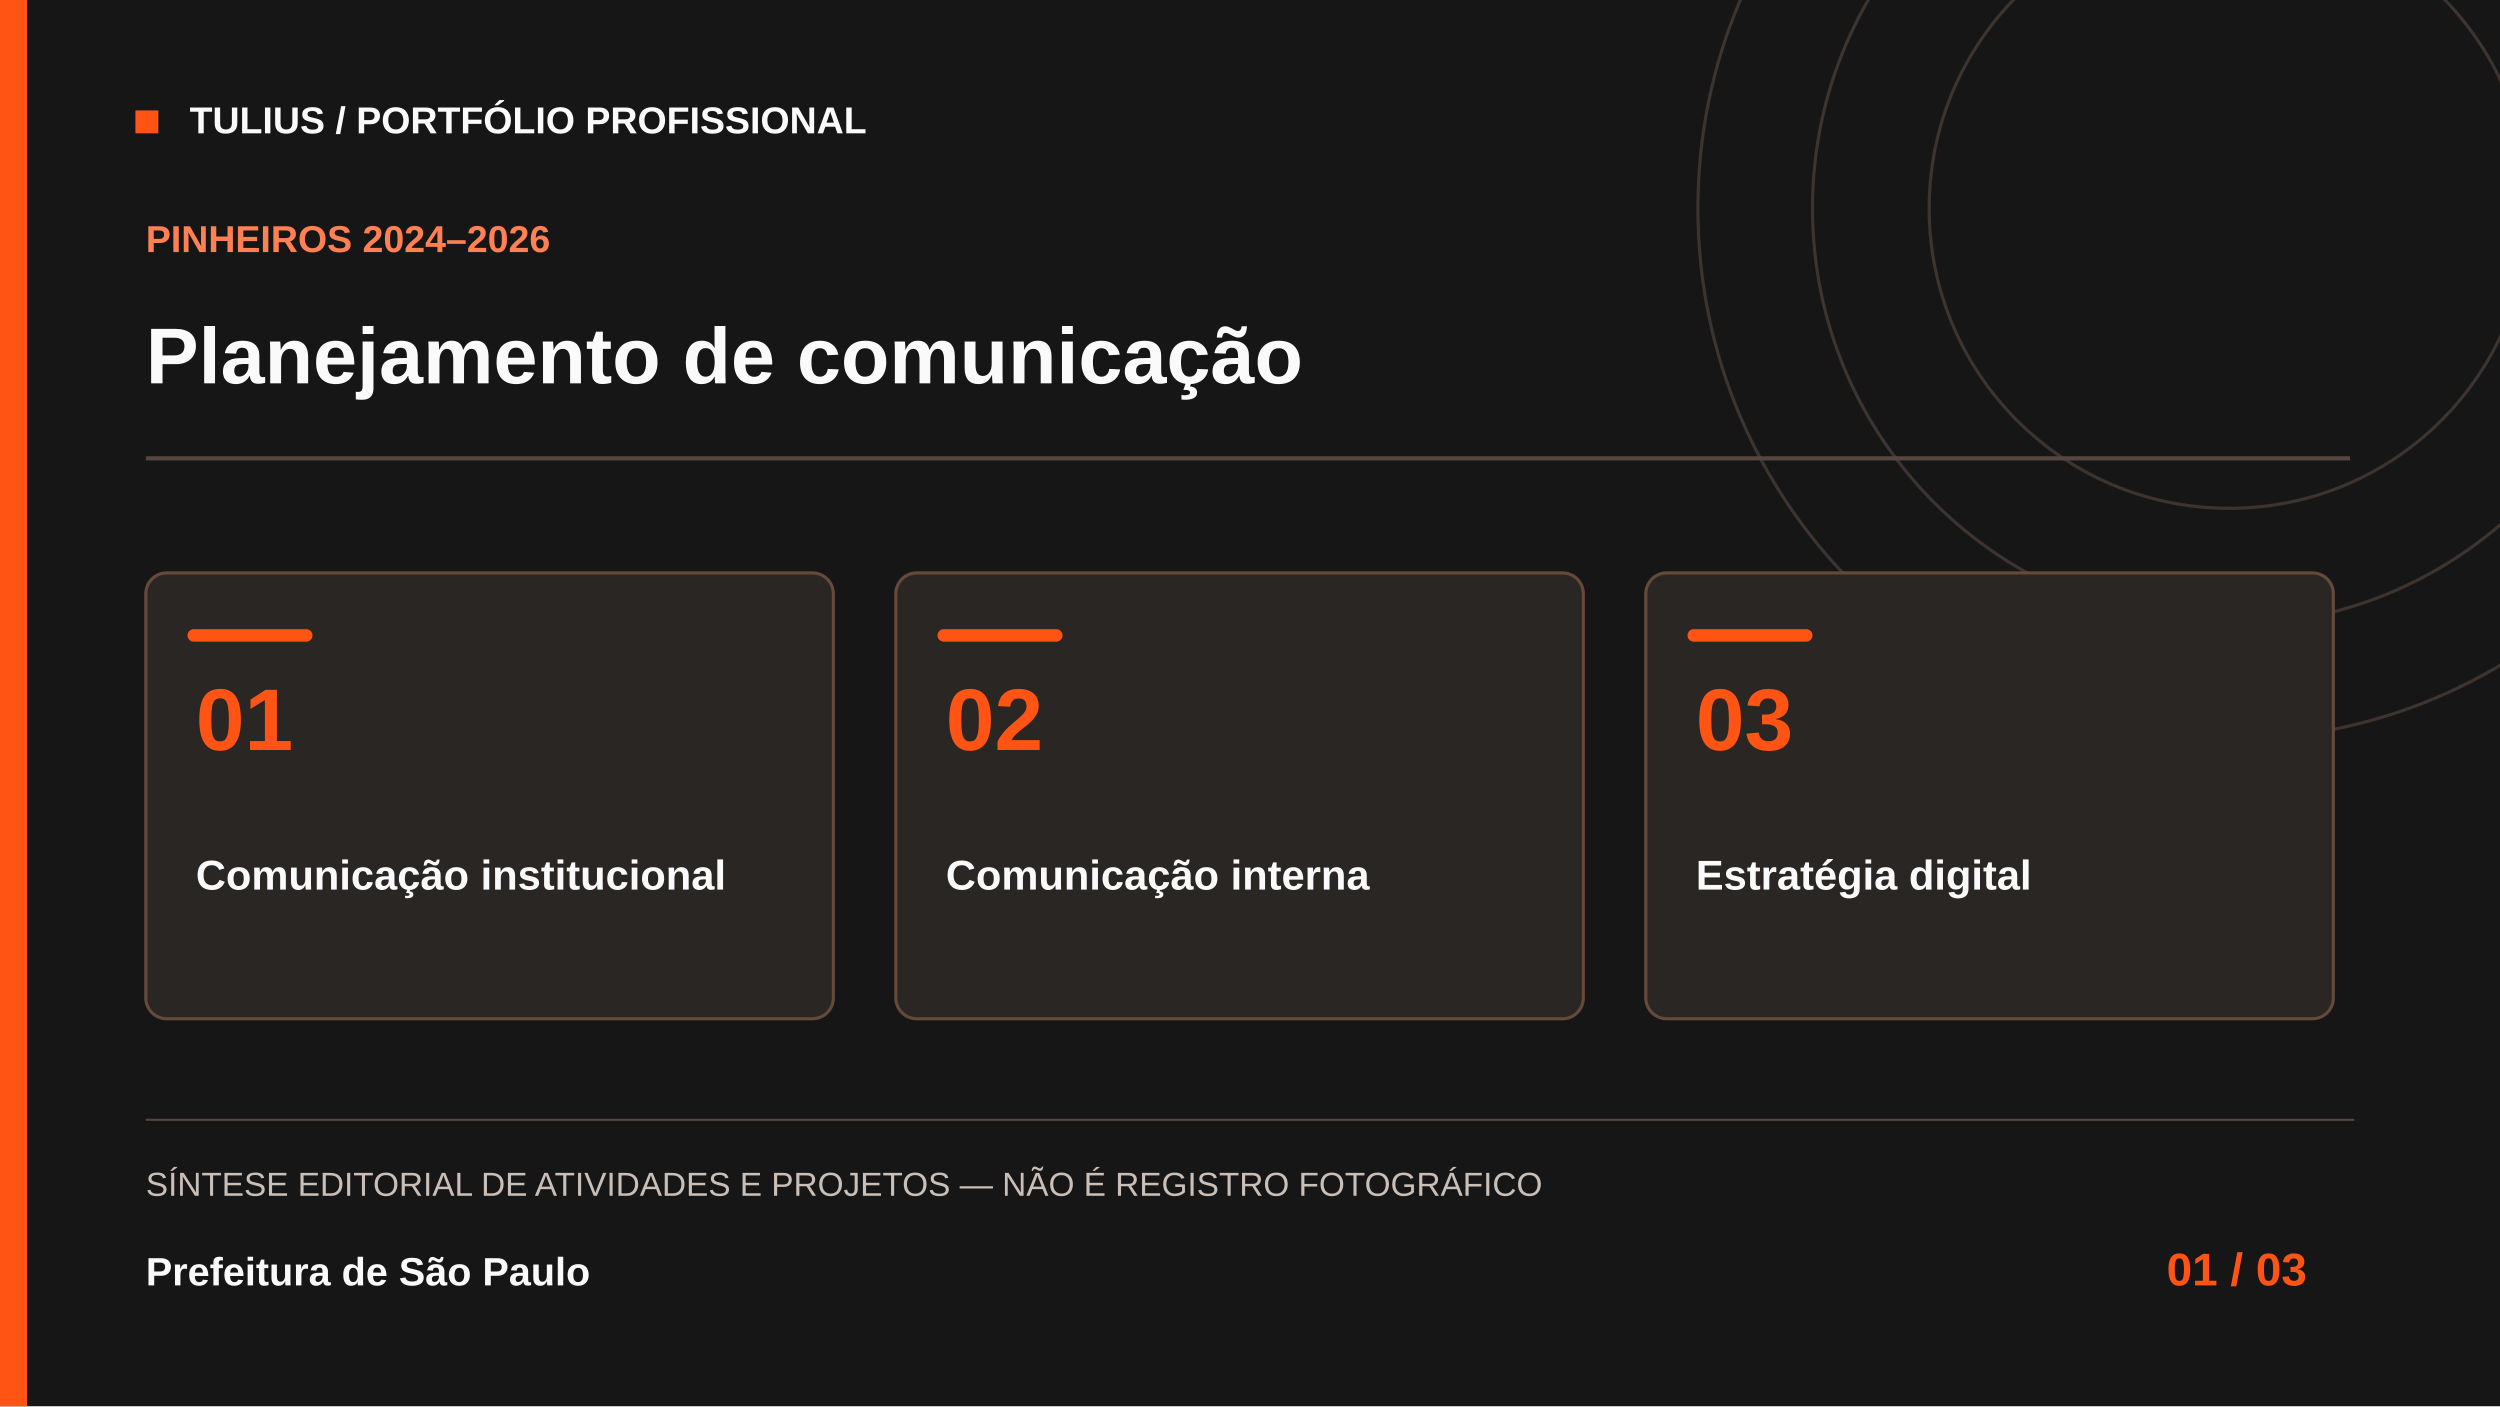
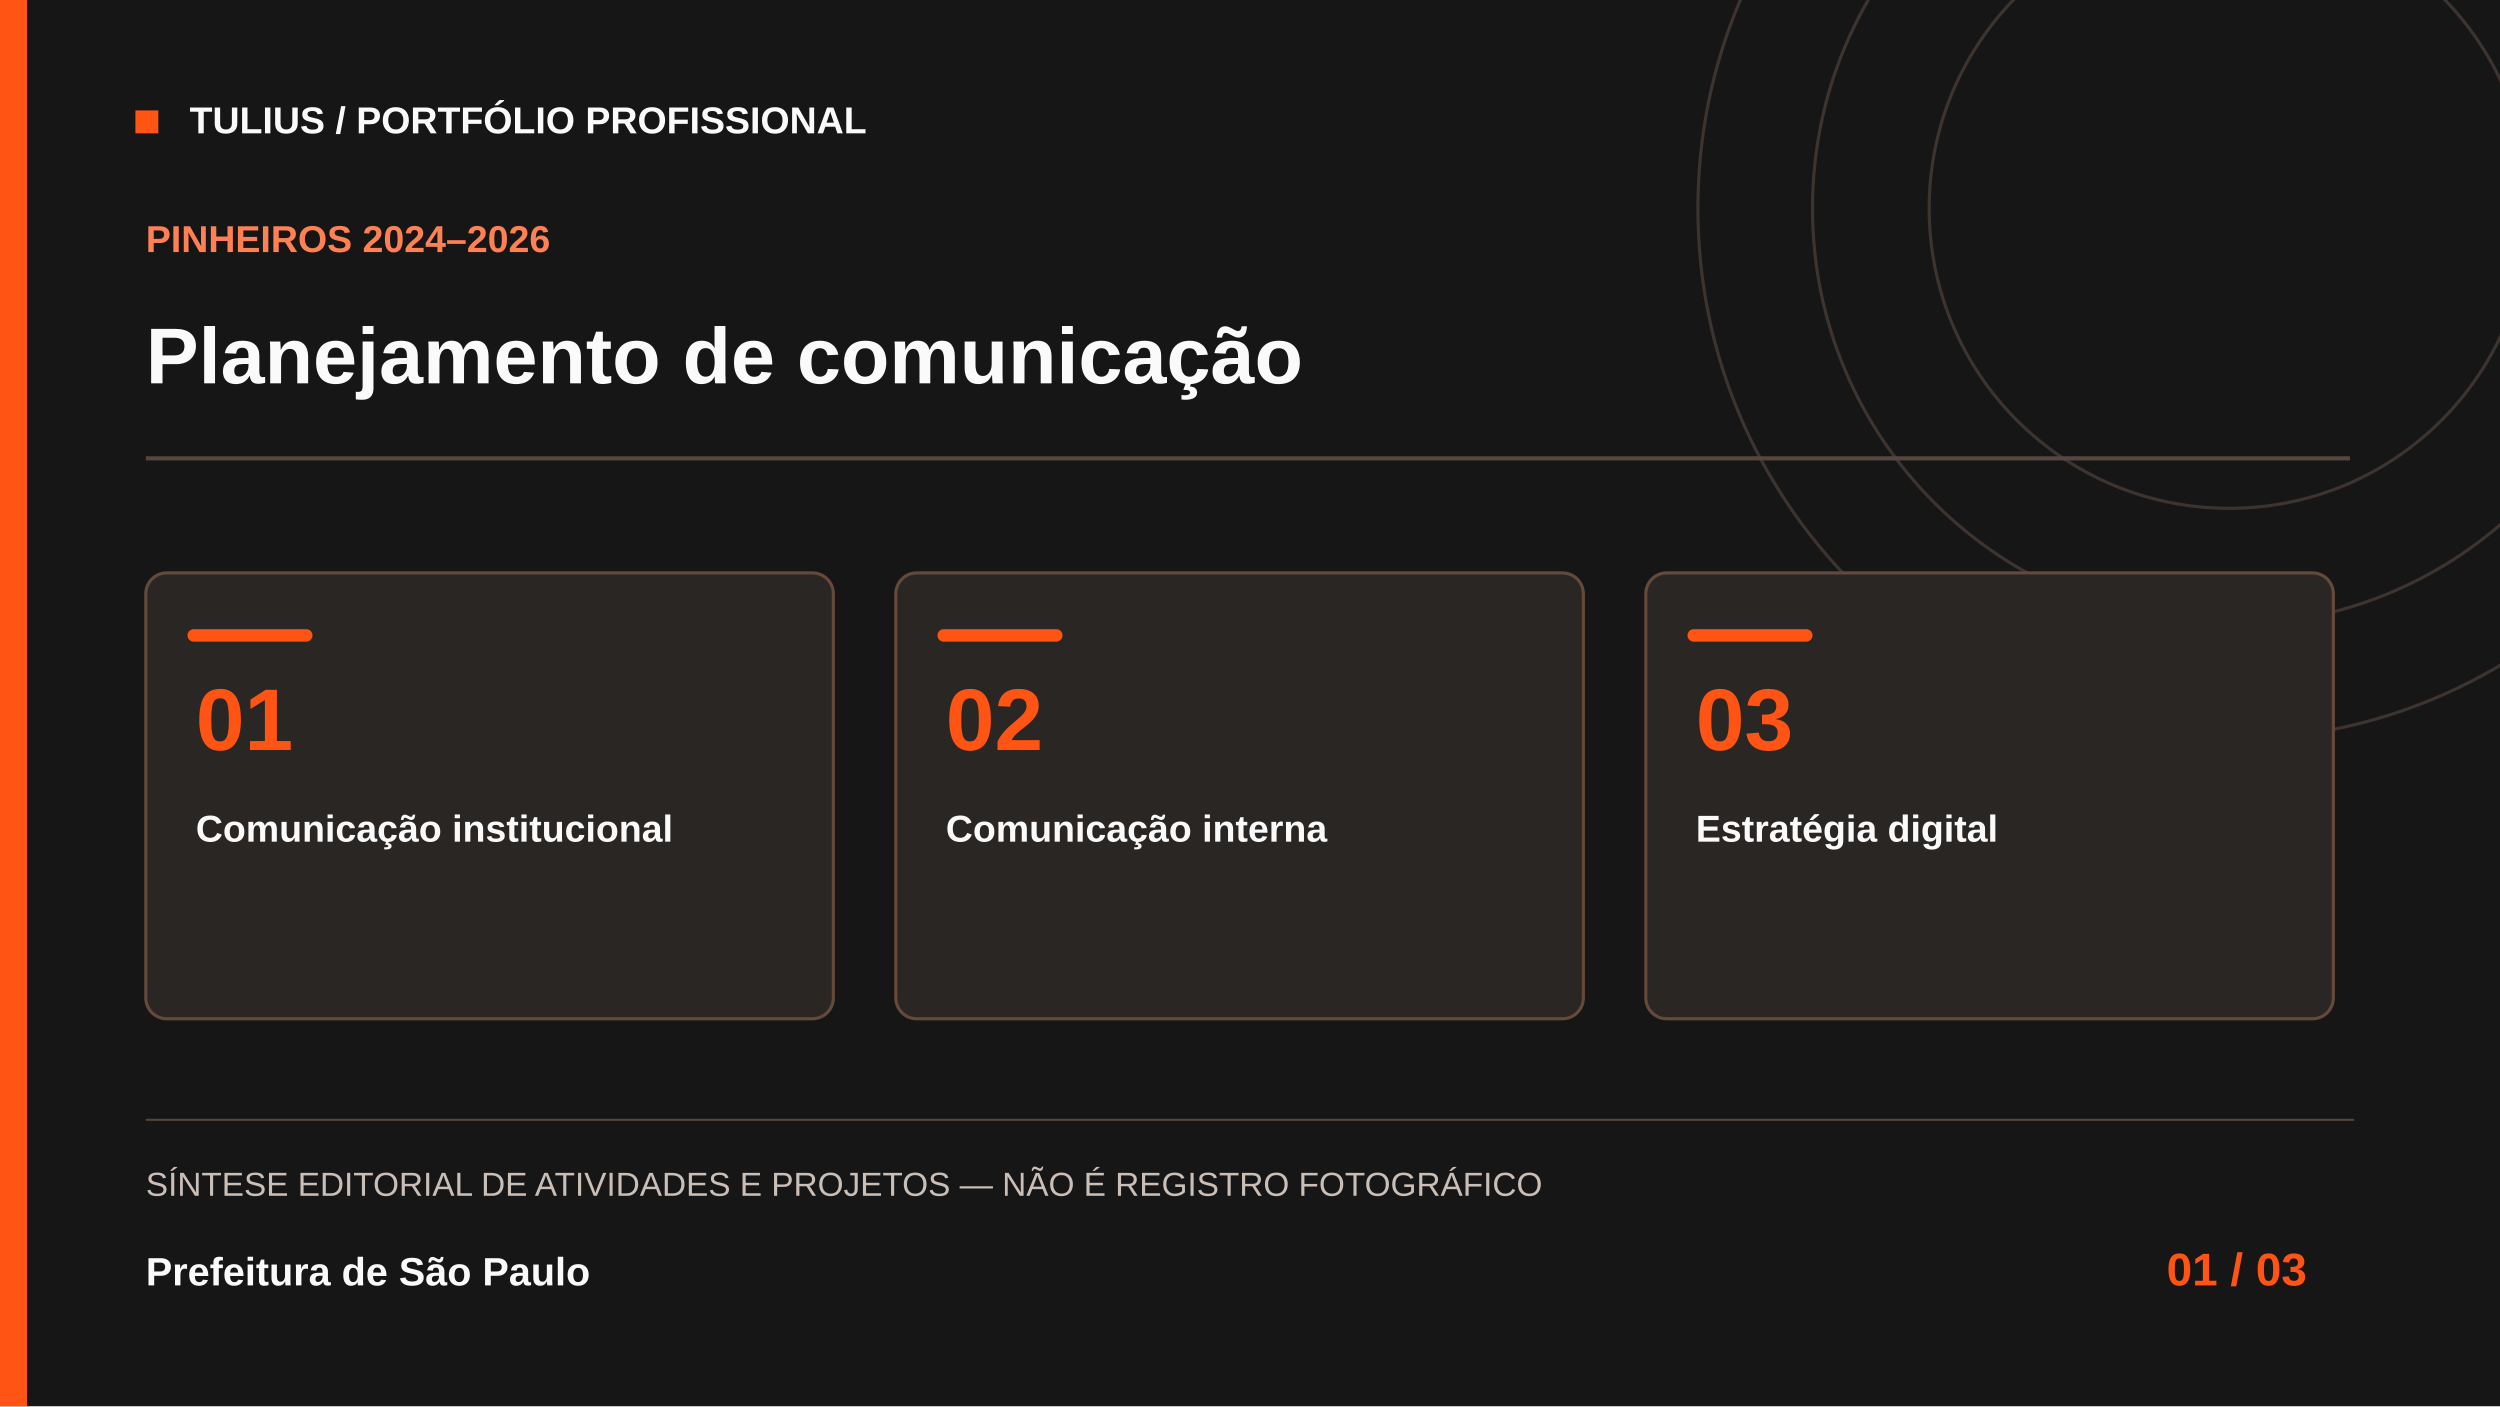
<svg xmlns="http://www.w3.org/2000/svg" width="1200" height="675" viewBox="0 0 1200 675" role="img" aria-labelledby="title desc">
  <rect width="1200" height="675" fill="#171617" />
  <rect x="0" y="0" width="13" height="675" fill="#FF5414" />
  <circle cx="1070" cy="100" r="255" fill="none" stroke="#3d3430" stroke-width="1.5" />
  <circle cx="1070" cy="100" r="200" fill="none" stroke="#3d3430" stroke-width="1.5" />
  <circle cx="1070" cy="100" r="144" fill="none" stroke="#3d3430" stroke-width="1.5" />
  <rect x="65" y="53" width="11" height="11" fill="#FF5414" />
  <text x="91" y="64" fill="#FAFAFA" font-family="Arial, Helvetica, sans-serif" font-size="18" font-weight="700">TULIUS  /  PORTFÓLIO PROFISSIONAL</text>
  <text x="70" y="121" fill="#FF8052" font-family="Arial, Helvetica, sans-serif" font-size="18" font-weight="700">PINHEIROS 2024–2026</text>
  <text x="70" y="184" fill="#FAFAFA" font-family="Arial, Helvetica, sans-serif" font-size="38" font-weight="700">Planejamento de comunicação</text>
  <line x1="70" y1="220" x2="1128" y2="220" stroke="#544740" stroke-width="2" />
  <g>
    <rect x="70" y="275" width="330" height="214" rx="10" fill="#292624" stroke="#654a3b" stroke-width="1.5" />
    <rect x="90" y="302" width="60" height="6" rx="3" fill="#FF5414" />
    <text x="94" y="360" fill="#FF5414" font-family="Arial, Helvetica, sans-serif" font-size="42" font-weight="700">01</text>
-     <text x="94" y="427" fill="#FAFAFA" font-family="Arial, Helvetica, sans-serif" font-size="20" font-weight="600">Comunicação institucional</text>
+     <text x="94" y="404" fill="#FAFAFA" font-family="Arial, Helvetica, sans-serif" font-size="18" font-weight="600">
+       <tspan x="94" dy="0">Comunicação institucional</tspan>
+     </text>
  </g>
  <g>
    <rect x="430" y="275" width="330" height="214" rx="10" fill="#292624" stroke="#654a3b" stroke-width="1.5" />
    <rect x="450" y="302" width="60" height="6" rx="3" fill="#FF5414" />
    <text x="454" y="360" fill="#FF5414" font-family="Arial, Helvetica, sans-serif" font-size="42" font-weight="700">02</text>
-     <text x="454" y="427" fill="#FAFAFA" font-family="Arial, Helvetica, sans-serif" font-size="20" font-weight="600">Comunicação interna</text>
+     <text x="454" y="404" fill="#FAFAFA" font-family="Arial, Helvetica, sans-serif" font-size="18" font-weight="600">
+       <tspan x="454" dy="0">Comunicação interna</tspan>
+     </text>
  </g>
  <g>
    <rect x="790" y="275" width="330" height="214" rx="10" fill="#292624" stroke="#654a3b" stroke-width="1.5" />
    <rect x="810" y="302" width="60" height="6" rx="3" fill="#FF5414" />
    <text x="814" y="360" fill="#FF5414" font-family="Arial, Helvetica, sans-serif" font-size="42" font-weight="700">03</text>
-     <text x="814" y="427" fill="#FAFAFA" font-family="Arial, Helvetica, sans-serif" font-size="20" font-weight="600">Estratégia digital</text>
+     <text x="814" y="404" fill="#FAFAFA" font-family="Arial, Helvetica, sans-serif" font-size="18" font-weight="600">
+       <tspan x="814" dy="0">Estratégia digital</tspan>
+     </text>
  </g>
  <rect x="70" y="537" width="1060" height="1" fill="#544740" />
  <text x="70" y="574" fill="#cabfb7" font-family="Arial, Helvetica, sans-serif" font-size="16" font-weight="500">SÍNTESE EDITORIAL DE ATIVIDADES E PROJETOS — NÃO É REGISTRO FOTOGRÁFICO</text>
  <text x="70" y="617" fill="#FAFAFA" font-family="Arial, Helvetica, sans-serif" font-size="19" font-weight="700">Prefeitura de São Paulo</text>
  <text x="1040" y="617" fill="#FF5414" font-family="Arial, Helvetica, sans-serif" font-size="22" font-weight="700">01 / 03</text>
</svg>
